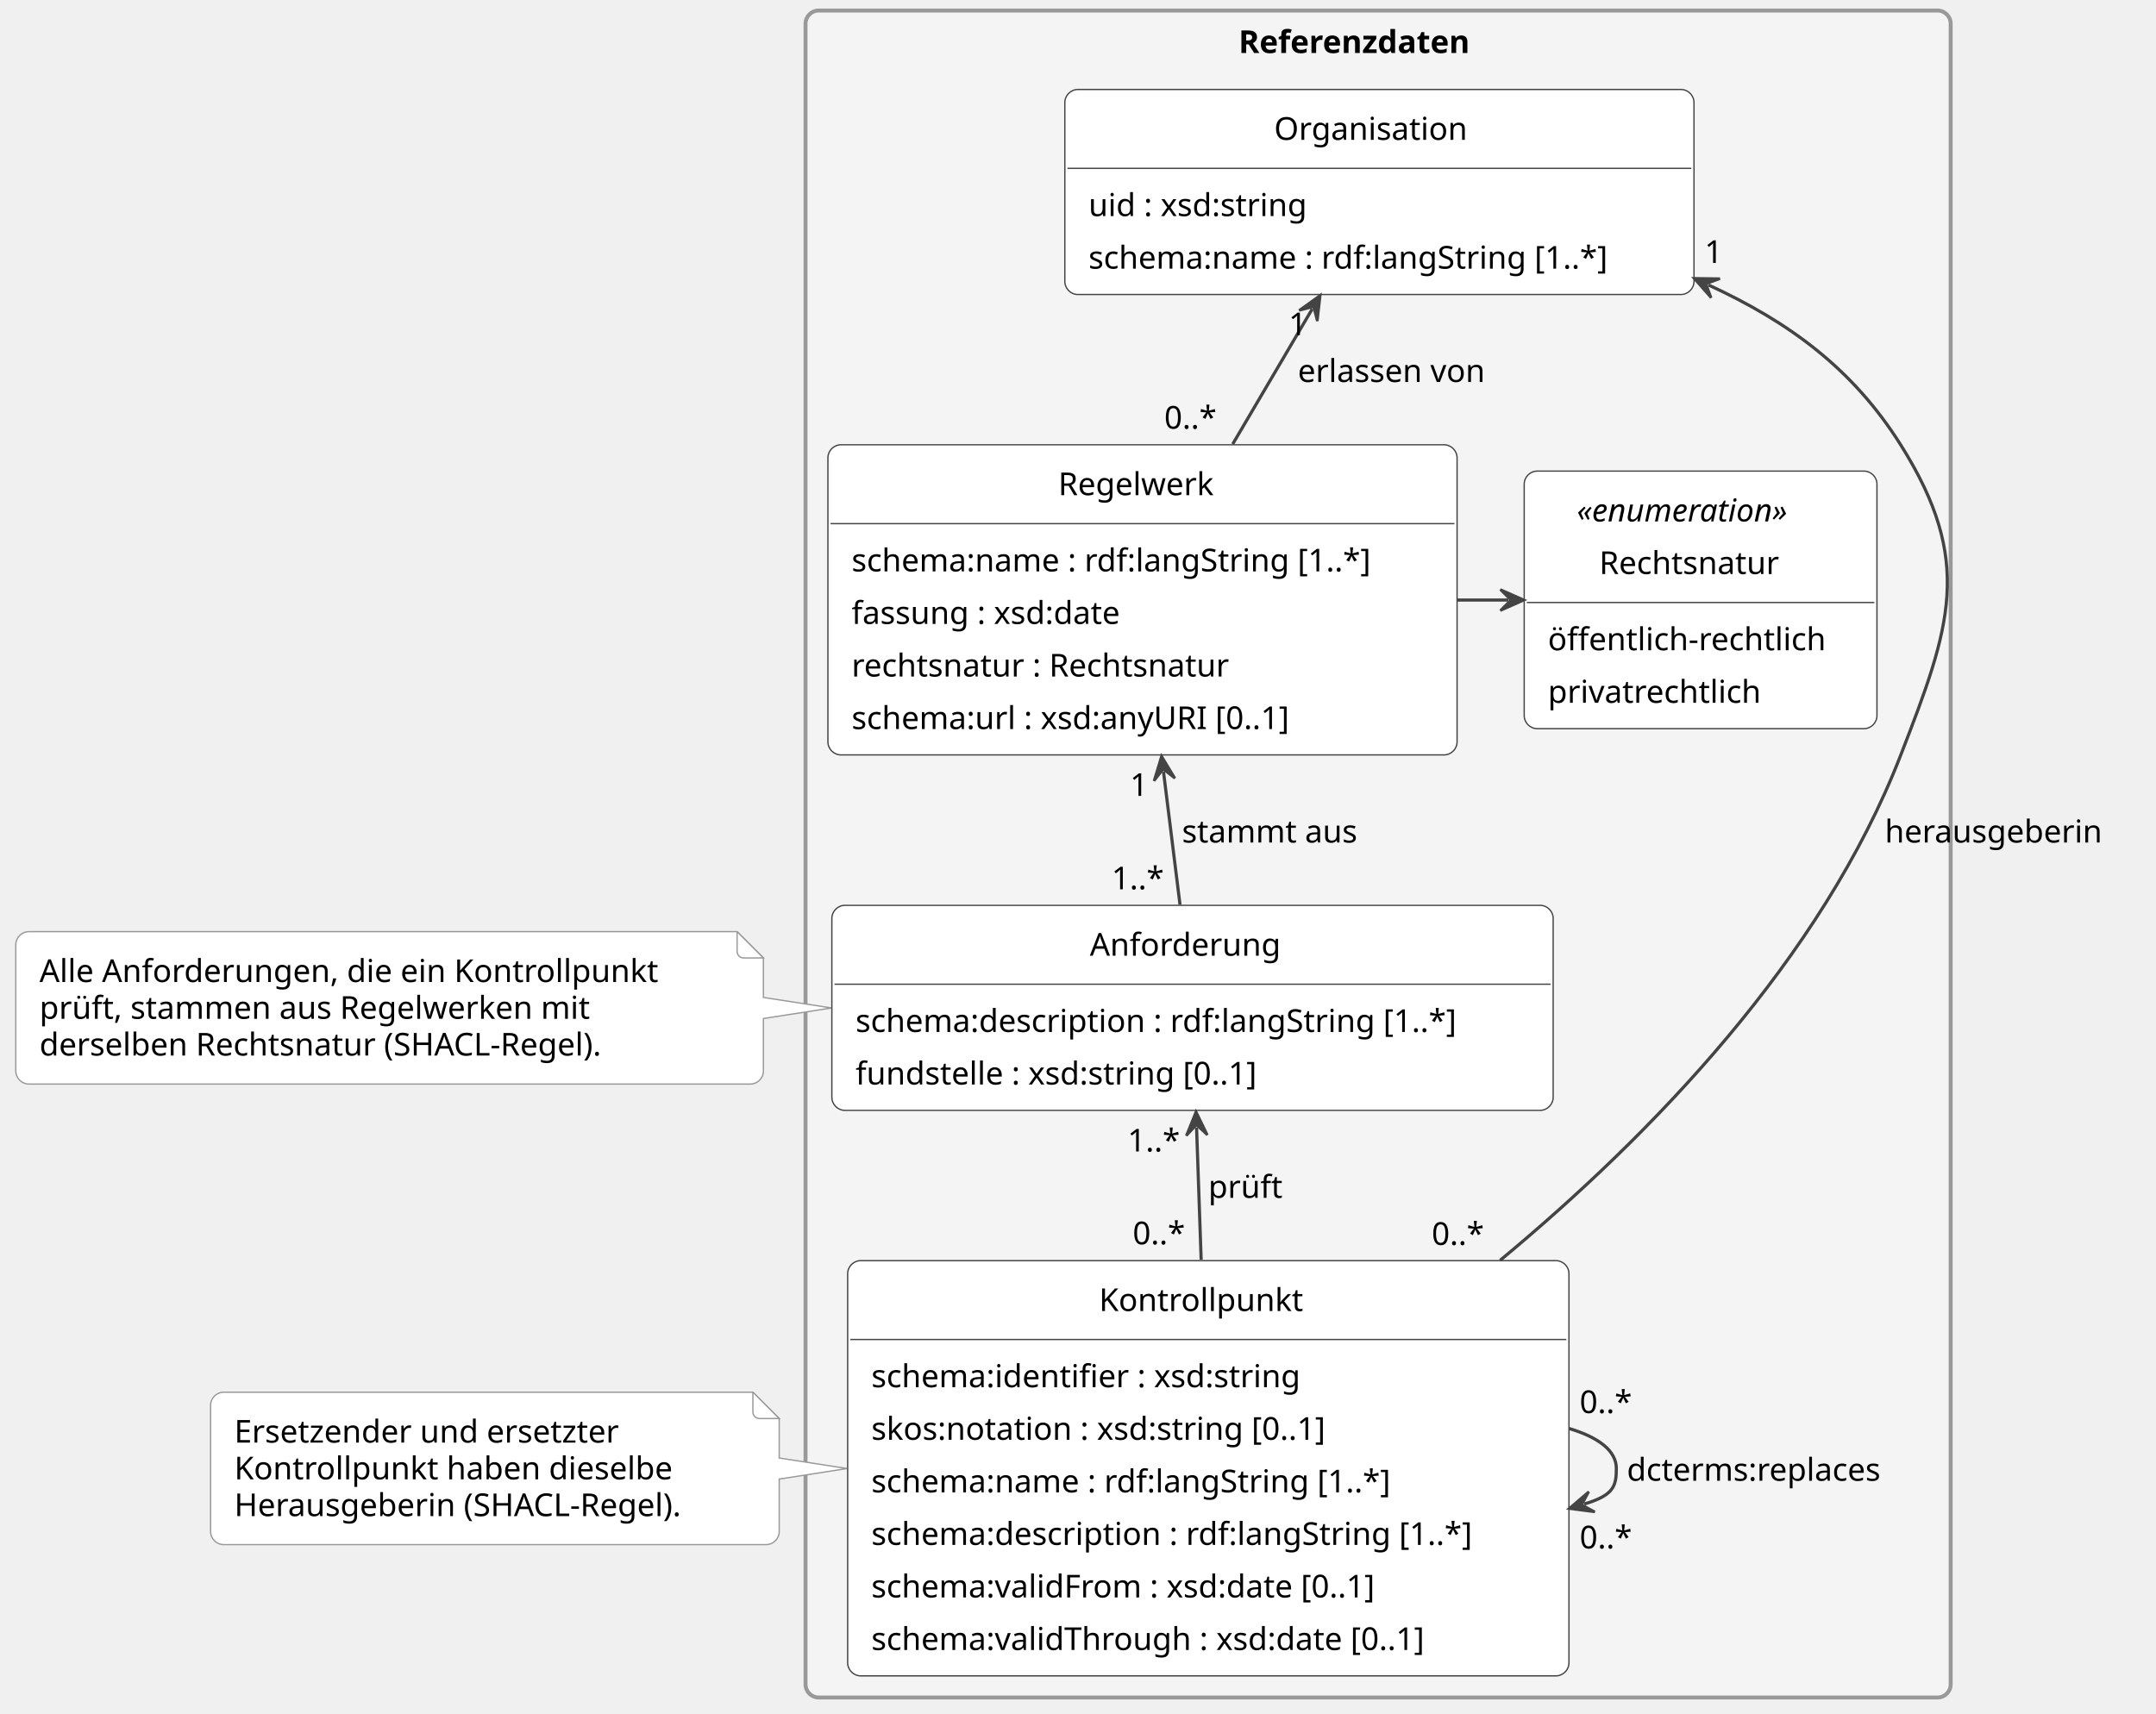
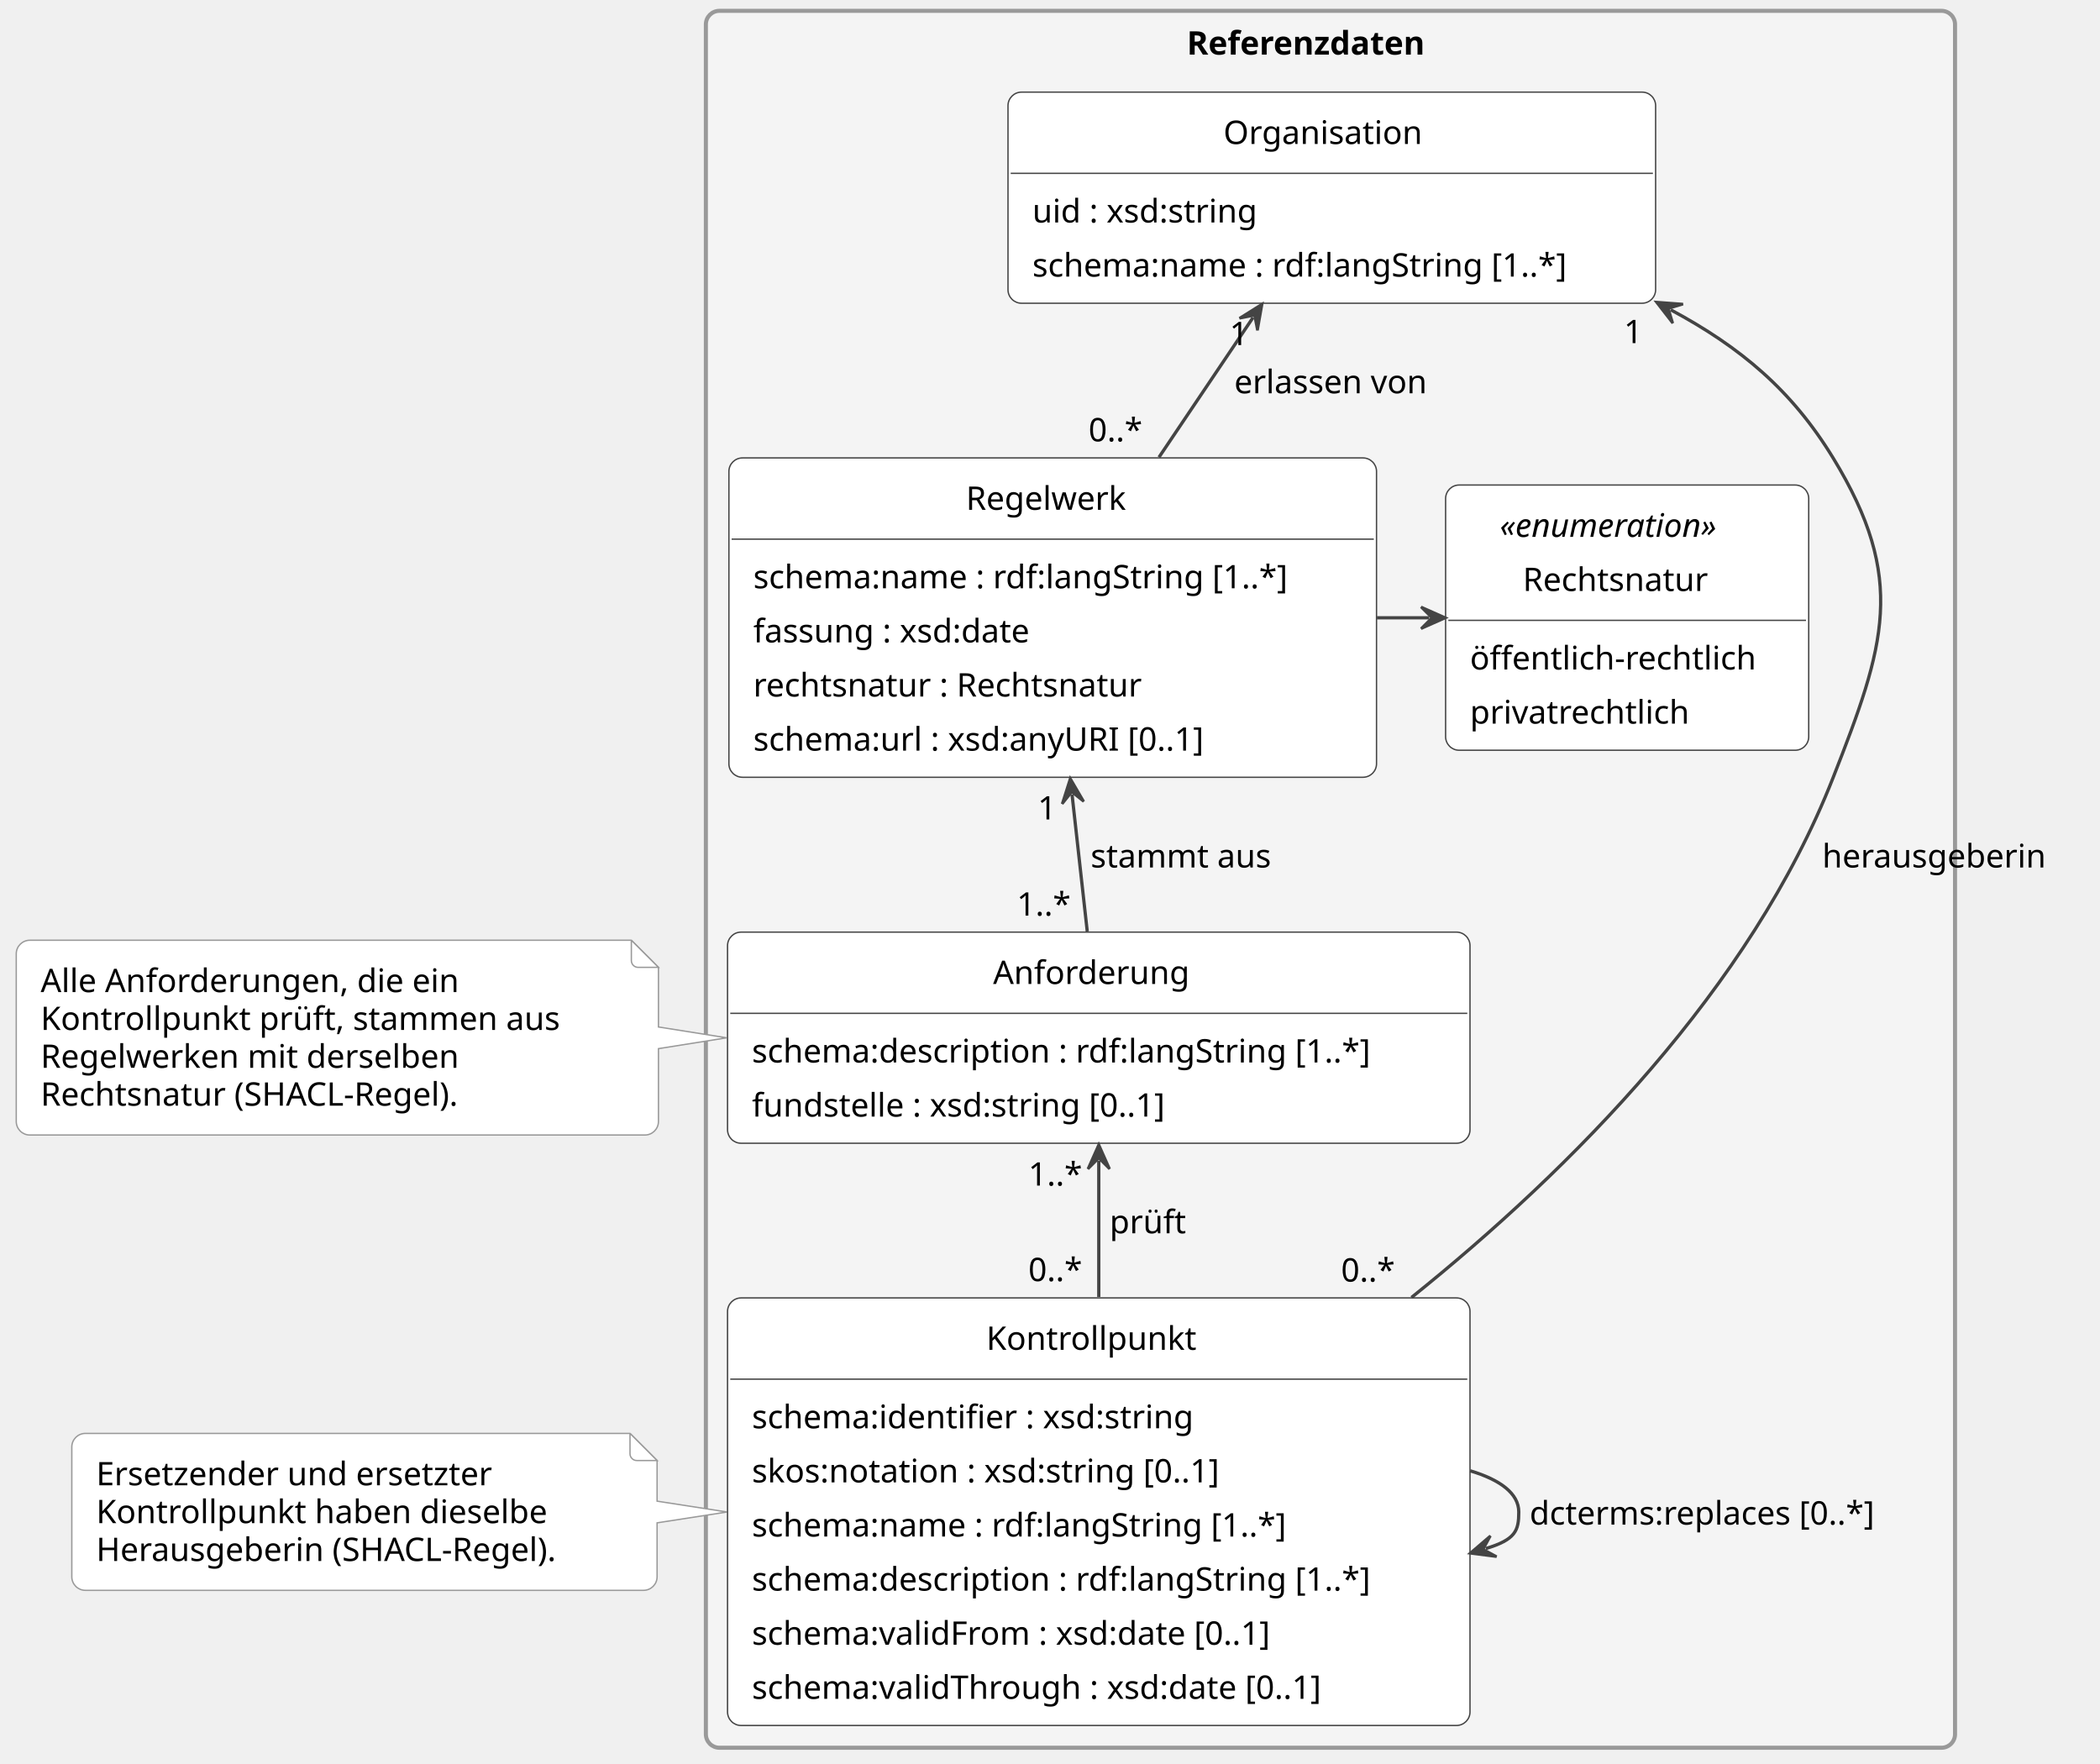
- <svg xmlns="http://www.w3.org/2000/svg" contentStyleType="text/css" height="651px" preserveAspectRatio="none" style="width:819px;height:651px;background:#FFFFFF;" version="1.1" viewBox="0 0 819 651" width="819px" zoomAndPan="magnify">
+ <svg xmlns="http://www.w3.org/2000/svg" contentStyleType="text/css" height="651px" preserveAspectRatio="none" style="width:775px;height:651px;background:#FFFFFF;" version="1.1" viewBox="0 0 775 651" width="775px" zoomAndPan="magnify">
  <defs />
  <g>
    <g id="cluster_REF">
-       <rect fill="#F4F4F4" height="641" rx="5" ry="5" style="stroke:#999999;stroke-width:1.5;" width="435" x="306" y="4" />
-       <text fill="#000000" font-family="sans-serif" font-size="12" font-weight="bold" lengthAdjust="spacing" textLength="106" x="470.5" y="20.139">Referenzdaten</text>
+       <rect fill="#F4F4F4" height="641" rx="5" ry="5" style="stroke:#999999;stroke-width:1.5;" width="461" x="260.5" y="4" />
+       <text fill="#000000" font-family="sans-serif" font-size="12" font-weight="bold" lengthAdjust="spacing" textLength="106" x="438" y="20.139">Referenzdaten</text>
    </g>
    <g id="elem_GMN18">
-       <path d="M80,534 L80,581.906 A5,5 0 0 0 85,586.906 L291,586.906 A5,5 0 0 0 296,581.906 L296,562 L321.786,558 L296,554 L296,539 L286,529 L85,529 A5,5 0 0 0 80,534 " fill="#FFFFFF" style="stroke:#999999;stroke-width:0.5;" />
-       <path d="M286,529 L286,536.5 A2.5,2.5 0 0 0 288.5,539 L296,539 L286,529 " fill="#FFFFFF" style="stroke:#999999;stroke-width:0.5;" />
-       <text fill="#000000" font-family="sans-serif" font-size="12" lengthAdjust="spacing" textLength="163" x="89" y="548.139">Ersetzender und ersetzter</text>
-       <text fill="#000000" font-family="sans-serif" font-size="12" lengthAdjust="spacing" textLength="184" x="89" y="562.107">Kontrollpunkt haben dieselbe</text>
-       <text fill="#000000" font-family="sans-serif" font-size="12" lengthAdjust="spacing" textLength="189" x="89" y="576.076">Herausgeberin (SHACL-Regel).</text>
+       <path d="M6,352 L6,413.875 A5,5 0 0 0 11,418.875 L238,418.875 A5,5 0 0 0 243,413.875 L243,387 L268.166,383 L243,379 L243,357 L233,347 L11,347 A5,5 0 0 0 6,352 " fill="#FFFFFF" style="stroke:#999999;stroke-width:0.5;" />
+       <path d="M233,347 L233,354.5 A2.5,2.5 0 0 0 235.5,357 L243,357 L233,347 " fill="#FFFFFF" style="stroke:#999999;stroke-width:0.5;" />
+       <text fill="#000000" font-family="sans-serif" font-size="12" lengthAdjust="spacing" textLength="170" x="15" y="366.139">Alle Anforderungen, die ein</text>
+       <text fill="#000000" font-family="sans-serif" font-size="12" lengthAdjust="spacing" textLength="210" x="15" y="380.107">Kontrollpunkt prüft, stammen aus</text>
+       <text fill="#000000" font-family="sans-serif" font-size="12" lengthAdjust="spacing" textLength="170" x="15" y="394.076">Regelwerken mit derselben</text>
+       <text fill="#000000" font-family="sans-serif" font-size="12" lengthAdjust="spacing" textLength="173" x="15" y="408.045">Rechtsnatur (SHACL-Regel).</text>
    </g>
    <g id="elem_GMN21">
-       <path d="M6,359 L6,406.906 A5,5 0 0 0 11,411.906 L285,411.906 A5,5 0 0 0 290,406.906 L290,387 L315.877,383 L290,379 L290,364 L280,354 L11,354 A5,5 0 0 0 6,359 " fill="#FFFFFF" style="stroke:#999999;stroke-width:0.5;" />
-       <path d="M280,354 L280,361.5 A2.5,2.5 0 0 0 282.5,364 L290,364 L280,354 " fill="#FFFFFF" style="stroke:#999999;stroke-width:0.5;" />
-       <text fill="#000000" font-family="sans-serif" font-size="12" lengthAdjust="spacing" textLength="257" x="15" y="373.139">Alle Anforderungen, die ein Kontrollpunkt</text>
-       <text fill="#000000" font-family="sans-serif" font-size="12" lengthAdjust="spacing" textLength="230" x="15" y="387.107">prüft, stammen aus Regelwerken mit</text>
-       <text fill="#000000" font-family="sans-serif" font-size="12" lengthAdjust="spacing" textLength="240" x="15" y="401.076">derselben Rechtsnatur (SHACL-Regel).</text>
+       <path d="M26.5,534 L26.5,581.906 A5,5 0 0 0 31.5,586.906 L237.5,586.906 A5,5 0 0 0 242.5,581.906 L242.5,562 L268.286,558 L242.5,554 L242.5,539 L232.5,529 L31.5,529 A5,5 0 0 0 26.5,534 " fill="#FFFFFF" style="stroke:#999999;stroke-width:0.5;" />
+       <path d="M232.5,529 L232.5,536.5 A2.5,2.5 0 0 0 235,539 L242.5,539 L232.5,529 " fill="#FFFFFF" style="stroke:#999999;stroke-width:0.5;" />
+       <text fill="#000000" font-family="sans-serif" font-size="12" lengthAdjust="spacing" textLength="163" x="35.5" y="548.139">Ersetzender und ersetzter</text>
+       <text fill="#000000" font-family="sans-serif" font-size="12" lengthAdjust="spacing" textLength="184" x="35.5" y="562.107">Kontrollpunkt haben dieselbe</text>
+       <text fill="#000000" font-family="sans-serif" font-size="12" lengthAdjust="spacing" textLength="189" x="35.5" y="576.076">Herausgeberin (SHACL-Regel).</text>
    </g>
    <g id="elem_RW">
-       <rect codeLine="22" fill="#FFFFFF" height="117.844" id="RW" rx="5" ry="5" style="stroke:#444444;stroke-width:0.5;" width="239" x="314.5" y="169" />
-       <text fill="#000000" font-family="sans-serif" font-size="12" lengthAdjust="spacing" textLength="64" x="402" y="188.139">Regelwerk</text>
-       <line style="stroke:#444444;stroke-width:0.5;" x1="315.5" x2="552.5" y1="198.969" y2="198.969" />
-       <text fill="#000000" font-family="sans-serif" font-size="12" lengthAdjust="spacing" textLength="221" x="323.5" y="217.107">schema:name : rdf:langString [1..*]</text>
-       <text fill="#000000" font-family="sans-serif" font-size="12" lengthAdjust="spacing" textLength="116" x="323.5" y="237.076">fassung : xsd:date</text>
-       <text fill="#000000" font-family="sans-serif" font-size="12" lengthAdjust="spacing" textLength="163" x="323.5" y="257.045">rechtsnatur : Rechtsnatur</text>
-       <text fill="#000000" font-family="sans-serif" font-size="12" lengthAdjust="spacing" textLength="186" x="323.5" y="277.014">schema:url : xsd:anyURI [0..1]</text>
+       <rect codeLine="22" fill="#FFFFFF" height="117.844" id="RW" rx="5" ry="5" style="stroke:#444444;stroke-width:0.5;" width="239" x="269" y="169" />
+       <text fill="#000000" font-family="sans-serif" font-size="12" lengthAdjust="spacing" textLength="64" x="356.5" y="188.139">Regelwerk</text>
+       <line style="stroke:#444444;stroke-width:0.5;" x1="270" x2="507" y1="198.969" y2="198.969" />
+       <text fill="#000000" font-family="sans-serif" font-size="12" lengthAdjust="spacing" textLength="221" x="278" y="217.107">schema:name : rdf:langString [1..*]</text>
+       <text fill="#000000" font-family="sans-serif" font-size="12" lengthAdjust="spacing" textLength="116" x="278" y="237.076">fassung : xsd:date</text>
+       <text fill="#000000" font-family="sans-serif" font-size="12" lengthAdjust="spacing" textLength="163" x="278" y="257.045">rechtsnatur : Rechtsnatur</text>
+       <text fill="#000000" font-family="sans-serif" font-size="12" lengthAdjust="spacing" textLength="186" x="278" y="277.014">schema:url : xsd:anyURI [0..1]</text>
    </g>
    <g id="elem_RN">
-       <rect codeLine="28" fill="#FFFFFF" height="97.875" id="RN" rx="5" ry="5" style="stroke:#444444;stroke-width:0.5;" width="134" x="579" y="179" />
-       <text fill="#000000" font-family="sans-serif" font-size="12" font-style="italic" lengthAdjust="spacing" textLength="94" x="599" y="198.139">«enumeration»</text>
-       <text fill="#000000" font-family="sans-serif" font-size="12" lengthAdjust="spacing" textLength="77" x="607.5" y="218.107">Rechtsnatur</text>
-       <line style="stroke:#444444;stroke-width:0.5;" x1="580" x2="712" y1="228.938" y2="228.938" />
-       <text fill="#000000" font-family="sans-serif" font-size="12" lengthAdjust="spacing" textLength="116" x="588" y="247.076">öffentlich-rechtlich</text>
-       <text fill="#000000" font-family="sans-serif" font-size="12" lengthAdjust="spacing" textLength="89" x="588" y="267.045">privatrechtlich</text>
+       <rect codeLine="28" fill="#FFFFFF" height="97.875" id="RN" rx="5" ry="5" style="stroke:#444444;stroke-width:0.5;" width="134" x="533.5" y="179" />
+       <text fill="#000000" font-family="sans-serif" font-size="12" font-style="italic" lengthAdjust="spacing" textLength="94" x="553.5" y="198.139">«enumeration»</text>
+       <text fill="#000000" font-family="sans-serif" font-size="12" lengthAdjust="spacing" textLength="77" x="562" y="218.107">Rechtsnatur</text>
+       <line style="stroke:#444444;stroke-width:0.5;" x1="534.5" x2="666.5" y1="228.938" y2="228.938" />
+       <text fill="#000000" font-family="sans-serif" font-size="12" lengthAdjust="spacing" textLength="116" x="542.5" y="247.076">öffentlich-rechtlich</text>
+       <text fill="#000000" font-family="sans-serif" font-size="12" lengthAdjust="spacing" textLength="89" x="542.5" y="267.045">privatrechtlich</text>
    </g>
    <g id="elem_ANF">
-       <rect codeLine="32" fill="#FFFFFF" height="77.906" id="ANF" rx="5" ry="5" style="stroke:#444444;stroke-width:0.5;" width="274" x="316" y="344" />
-       <text fill="#000000" font-family="sans-serif" font-size="12" lengthAdjust="spacing" textLength="78" x="414" y="363.139">Anforderung</text>
-       <line style="stroke:#444444;stroke-width:0.5;" x1="317" x2="589" y1="373.969" y2="373.969" />
-       <text fill="#000000" font-family="sans-serif" font-size="12" lengthAdjust="spacing" textLength="256" x="325" y="392.107">schema:description : rdf:langString [1..*]</text>
-       <text fill="#000000" font-family="sans-serif" font-size="12" lengthAdjust="spacing" textLength="173" x="325" y="412.076">fundstelle : xsd:string [0..1]</text>
+       <rect codeLine="32" fill="#FFFFFF" height="77.906" id="ANF" rx="5" ry="5" style="stroke:#444444;stroke-width:0.5;" width="274" x="268.5" y="344" />
+       <text fill="#000000" font-family="sans-serif" font-size="12" lengthAdjust="spacing" textLength="78" x="366.5" y="363.139">Anforderung</text>
+       <line style="stroke:#444444;stroke-width:0.5;" x1="269.5" x2="541.5" y1="373.969" y2="373.969" />
+       <text fill="#000000" font-family="sans-serif" font-size="12" lengthAdjust="spacing" textLength="256" x="277.5" y="392.107">schema:description : rdf:langString [1..*]</text>
+       <text fill="#000000" font-family="sans-serif" font-size="12" lengthAdjust="spacing" textLength="173" x="277.5" y="412.076">fundstelle : xsd:string [0..1]</text>
    </g>
    <g id="elem_KP">
-       <rect codeLine="36" fill="#FFFFFF" height="157.781" id="KP" rx="5" ry="5" style="stroke:#444444;stroke-width:0.5;" width="274" x="322" y="479" />
-       <text fill="#000000" font-family="sans-serif" font-size="12" lengthAdjust="spacing" textLength="83" x="417.5" y="498.139">Kontrollpunkt</text>
-       <line style="stroke:#444444;stroke-width:0.5;" x1="323" x2="595" y1="508.969" y2="508.969" />
-       <text fill="#000000" font-family="sans-serif" font-size="12" lengthAdjust="spacing" textLength="181" x="331" y="527.107">schema:identifier : xsd:string</text>
-       <text fill="#000000" font-family="sans-serif" font-size="12" lengthAdjust="spacing" textLength="197" x="331" y="547.076">skos:notation : xsd:string [0..1]</text>
-       <text fill="#000000" font-family="sans-serif" font-size="12" lengthAdjust="spacing" textLength="221" x="331" y="567.045">schema:name : rdf:langString [1..*]</text>
-       <text fill="#000000" font-family="sans-serif" font-size="12" lengthAdjust="spacing" textLength="256" x="331" y="587.014">schema:description : rdf:langString [1..*]</text>
-       <text fill="#000000" font-family="sans-serif" font-size="12" lengthAdjust="spacing" textLength="216" x="331" y="606.982">schema:validFrom : xsd:date [0..1]</text>
-       <text fill="#000000" font-family="sans-serif" font-size="12" lengthAdjust="spacing" textLength="237" x="331" y="626.951">schema:validThrough : xsd:date [0..1]</text>
+       <rect codeLine="36" fill="#FFFFFF" height="157.781" id="KP" rx="5" ry="5" style="stroke:#444444;stroke-width:0.5;" width="274" x="268.5" y="479" />
+       <text fill="#000000" font-family="sans-serif" font-size="12" lengthAdjust="spacing" textLength="83" x="364" y="498.139">Kontrollpunkt</text>
+       <line style="stroke:#444444;stroke-width:0.5;" x1="269.5" x2="541.5" y1="508.969" y2="508.969" />
+       <text fill="#000000" font-family="sans-serif" font-size="12" lengthAdjust="spacing" textLength="181" x="277.5" y="527.107">schema:identifier : xsd:string</text>
+       <text fill="#000000" font-family="sans-serif" font-size="12" lengthAdjust="spacing" textLength="197" x="277.5" y="547.076">skos:notation : xsd:string [0..1]</text>
+       <text fill="#000000" font-family="sans-serif" font-size="12" lengthAdjust="spacing" textLength="221" x="277.5" y="567.045">schema:name : rdf:langString [1..*]</text>
+       <text fill="#000000" font-family="sans-serif" font-size="12" lengthAdjust="spacing" textLength="256" x="277.5" y="587.014">schema:description : rdf:langString [1..*]</text>
+       <text fill="#000000" font-family="sans-serif" font-size="12" lengthAdjust="spacing" textLength="216" x="277.5" y="606.982">schema:validFrom : xsd:date [0..1]</text>
+       <text fill="#000000" font-family="sans-serif" font-size="12" lengthAdjust="spacing" textLength="237" x="277.5" y="626.951">schema:validThrough : xsd:date [0..1]</text>
    </g>
    <g id="elem_ORG">
-       <rect codeLine="44" fill="#FFFFFF" height="77.906" id="ORG" rx="5" ry="5" style="stroke:#444444;stroke-width:0.5;" width="239" x="404.5" y="34" />
-       <text fill="#000000" font-family="sans-serif" font-size="12" lengthAdjust="spacing" textLength="80" x="484" y="53.139">Organisation</text>
-       <line style="stroke:#444444;stroke-width:0.5;" x1="405.5" x2="642.5" y1="63.969" y2="63.969" />
-       <text fill="#000000" font-family="sans-serif" font-size="12" lengthAdjust="spacing" textLength="92" x="413.5" y="82.107">uid : xsd:string</text>
-       <text fill="#000000" font-family="sans-serif" font-size="12" lengthAdjust="spacing" textLength="221" x="413.5" y="102.076">schema:name : rdf:langString [1..*]</text>
+       <rect codeLine="44" fill="#FFFFFF" height="77.906" id="ORG" rx="5" ry="5" style="stroke:#444444;stroke-width:0.5;" width="239" x="372" y="34" />
+       <text fill="#000000" font-family="sans-serif" font-size="12" lengthAdjust="spacing" textLength="80" x="451.5" y="53.139">Organisation</text>
+       <line style="stroke:#444444;stroke-width:0.5;" x1="373" x2="610" y1="63.969" y2="63.969" />
+       <text fill="#000000" font-family="sans-serif" font-size="12" lengthAdjust="spacing" textLength="92" x="381" y="82.107">uid : xsd:string</text>
+       <text fill="#000000" font-family="sans-serif" font-size="12" lengthAdjust="spacing" textLength="221" x="381" y="102.076">schema:name : rdf:langString [1..*]</text>
    </g>
-     <polygon fill="#444444" points="501.521,112.214,493.51,117.943,498.986,116.523,500.406,121.999,501.521,112.214" style="stroke:#444444;stroke-width:1.0;" />
-     <path d="M498.479,117.385 C488.431,134.468 479.406,149.811 468.269,168.742 " fill="none" style="stroke:#444444;stroke-width:1.2;" />
-     <text fill="#000000" font-family="sans-serif" font-size="12" lengthAdjust="spacing" textLength="80" x="493" y="145.139">erlassen von</text>
-     <text fill="#000000" font-family="sans-serif" font-size="12" lengthAdjust="spacing" textLength="22" x="442.269" y="162.881">0..*</text>
-     <text fill="#000000" font-family="sans-serif" font-size="12" lengthAdjust="spacing" textLength="8" x="489.521" y="127.352">1</text>
-     <polygon fill="#444444" points="578.949,228,569.949,224,573.949,228,569.949,232,578.949,228" style="stroke:#444444;stroke-width:1.0;" />
-     <path d="M553.63,228 C562.271,228 564.789,228 572.949,228 " fill="none" style="stroke:#444444;stroke-width:1.2;" />
-     <polygon fill="#444444" points="441.237,287.279,438.377,296.704,441.853,292.241,446.316,295.718,441.237,287.279" style="stroke:#444444;stroke-width:1.0;" />
-     <path d="M441.977,293.233 C444.326,312.15 446.132,326.69 448.252,343.762 " fill="none" style="stroke:#444444;stroke-width:1.2;" />
-     <text fill="#000000" font-family="sans-serif" font-size="12" lengthAdjust="spacing" textLength="74" x="449" y="320.139">stammt aus</text>
-     <text fill="#000000" font-family="sans-serif" font-size="12" lengthAdjust="spacing" textLength="22" x="422.252" y="337.9">1..*</text>
-     <text fill="#000000" font-family="sans-serif" font-size="12" lengthAdjust="spacing" textLength="8" x="429.237" y="302.418">1</text>
-     <polygon fill="#444444" points="454.332,422.394,450.646,431.527,454.505,427.391,458.641,431.25,454.332,422.394" style="stroke:#444444;stroke-width:1.0;" />
-     <path d="M454.54,428.391 C455.116,445.015 455.605,459.118 456.283,478.658 " fill="none" style="stroke:#444444;stroke-width:1.2;" />
-     <text fill="#000000" font-family="sans-serif" font-size="12" lengthAdjust="spacing" textLength="30" x="459" y="455.139">prüft</text>
-     <text fill="#000000" font-family="sans-serif" font-size="12" lengthAdjust="spacing" textLength="22" x="430.283" y="472.797">0..*</text>
-     <text fill="#000000" font-family="sans-serif" font-size="12" lengthAdjust="spacing" textLength="22" x="428.332" y="437.533">1..*</text>
-     <polygon fill="#444444" points="643.513,105.754,650.016,113.15,648.055,107.844,653.361,105.883,643.513,105.754" style="stroke:#444444;stroke-width:1.0;" />
-     <path d="M648.963,108.263 C679.773,122.444 703.875,140.201 722,169 C749.934,213.386 740.938,238.094 722,287 C692.108,364.193 627.539,431.025 569.864,478.887 " fill="none" style="stroke:#444444;stroke-width:1.2;" />
-     <text fill="#000000" font-family="sans-serif" font-size="12" lengthAdjust="spacing" textLength="92" x="716" y="320.139">herausgeberin</text>
-     <text fill="#000000" font-family="sans-serif" font-size="12" lengthAdjust="spacing" textLength="22" x="543.864" y="473.025">0..*</text>
-     <text fill="#000000" font-family="sans-serif" font-size="12" lengthAdjust="spacing" textLength="8" x="647.513" y="99.892">1</text>
-     <polygon fill="#444444" points="596.051,573.212,605.819,574.469,600.842,571.781,603.53,566.804,596.051,573.212" style="stroke:#444444;stroke-width:1.0;" />
-     <path d="M596.051,542.788 C607.132,546.097 614,551.168 614,558 C614,564.832 612.881,568.186 601.8,571.495 " fill="none" style="stroke:#444444;stroke-width:1.2;" />
-     <text fill="#000000" font-family="sans-serif" font-size="12" lengthAdjust="spacing" textLength="109" x="618" y="562.639">dcterms:replaces</text>
-     <text fill="#000000" font-family="sans-serif" font-size="12" lengthAdjust="spacing" textLength="22" x="600.051" y="588.351">0..*</text>
-     <text fill="#000000" font-family="sans-serif" font-size="12" lengthAdjust="spacing" textLength="22" x="600.051" y="536.927">0..*</text>
+     <polygon fill="#444444" points="465.774,112.214,457.43,117.446,462.982,116.361,464.067,121.913,465.774,112.214" style="stroke:#444444;stroke-width:1.0;" />
+     <path d="M462.424,117.191 C450.924,134.274 440.464,149.811 427.719,168.742 " fill="none" style="stroke:#444444;stroke-width:1.2;" />
+     <text fill="#000000" font-family="sans-serif" font-size="12" lengthAdjust="spacing" textLength="80" x="455.5" y="145.139">erlassen von</text>
+     <text fill="#000000" font-family="sans-serif" font-size="12" lengthAdjust="spacing" textLength="22" x="401.719" y="162.881">0..*</text>
+     <text fill="#000000" font-family="sans-serif" font-size="12" lengthAdjust="spacing" textLength="8" x="453.774" y="127.352">1</text>
+     <polygon fill="#444444" points="533.449,228,524.449,224,528.449,228,524.449,232,533.449,228" style="stroke:#444444;stroke-width:1.0;" />
+     <path d="M508.13,228 C516.771,228 519.289,228 527.449,228 " fill="none" style="stroke:#444444;stroke-width:1.2;" />
+     <polygon fill="#444444" points="394.976,287.279,391.994,296.666,395.528,292.249,399.945,295.782,394.976,287.279" style="stroke:#444444;stroke-width:1.0;" />
+     <path d="M395.638,293.243 C397.74,312.159 399.354,326.69 401.251,343.762 " fill="none" style="stroke:#444444;stroke-width:1.2;" />
+     <text fill="#000000" font-family="sans-serif" font-size="12" lengthAdjust="spacing" textLength="74" x="402.5" y="320.139">stammt aus</text>
+     <text fill="#000000" font-family="sans-serif" font-size="12" lengthAdjust="spacing" textLength="22" x="375.251" y="337.9">1..*</text>
+     <text fill="#000000" font-family="sans-serif" font-size="12" lengthAdjust="spacing" textLength="8" x="382.976" y="302.418">1</text>
+     <polygon fill="#444444" points="405.5,422.394,401.5,431.394,405.5,427.394,409.5,431.394,405.5,422.394" style="stroke:#444444;stroke-width:1.0;" />
+     <path d="M405.5,428.394 C405.5,445.018 405.5,459.118 405.5,478.658 " fill="none" style="stroke:#444444;stroke-width:1.2;" />
+     <text fill="#000000" font-family="sans-serif" font-size="12" lengthAdjust="spacing" textLength="30" x="409.5" y="455.139">prüft</text>
+     <text fill="#000000" font-family="sans-serif" font-size="12" lengthAdjust="spacing" textLength="22" x="379.5" y="472.797">0..*</text>
+     <text fill="#000000" font-family="sans-serif" font-size="12" lengthAdjust="spacing" textLength="22" x="379.5" y="437.533">1..*</text>
+     <polygon fill="#444444" points="611.291,111.495,617.331,119.275,615.697,113.859,621.113,112.225,611.291,111.495" style="stroke:#444444;stroke-width:1.0;" />
+     <path d="M616.578,114.332 C642.429,128.201 661.259,144.04 676.5,169 C703.831,213.76 695.635,238.171 676.5,287 C646.029,364.759 580.104,431.273 520.909,478.828 " fill="none" style="stroke:#444444;stroke-width:1.2;" />
+     <text fill="#000000" font-family="sans-serif" font-size="12" lengthAdjust="spacing" textLength="92" x="672.5" y="320.139">herausgeberin</text>
+     <text fill="#000000" font-family="sans-serif" font-size="12" lengthAdjust="spacing" textLength="22" x="494.909" y="472.967">0..*</text>
+     <text fill="#000000" font-family="sans-serif" font-size="12" lengthAdjust="spacing" textLength="8" x="599.291" y="126.634">1</text>
+     <polygon fill="#444444" points="542.551,573.212,552.319,574.469,547.342,571.781,550.03,566.804,542.551,573.212" style="stroke:#444444;stroke-width:1.0;" />
+     <path d="M542.551,542.788 C553.632,546.097 560.5,551.168 560.5,558 C560.5,564.832 559.381,568.186 548.3,571.495 " fill="none" style="stroke:#444444;stroke-width:1.2;" />
+     <text fill="#000000" font-family="sans-serif" font-size="12" lengthAdjust="spacing" textLength="145" x="564.5" y="562.639">dcterms:replaces [0..*]</text>
  </g>
</svg>
